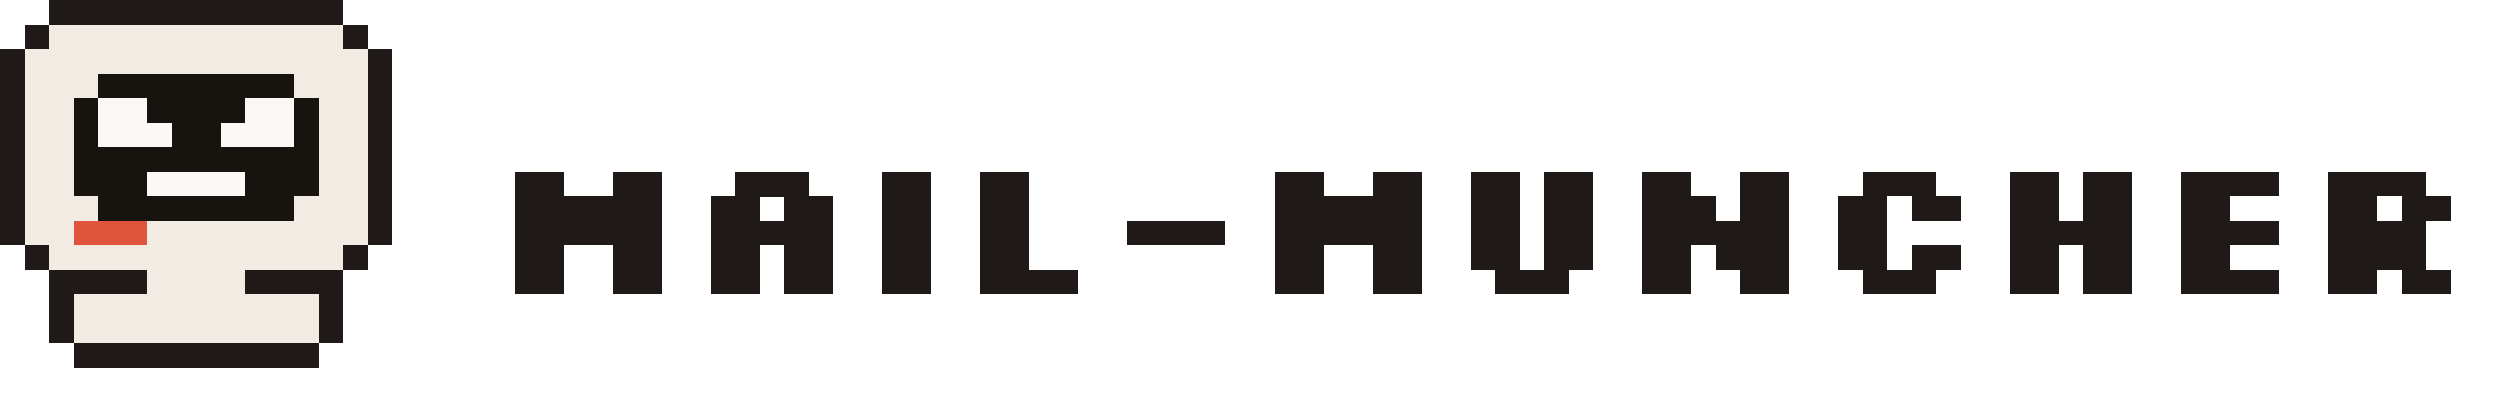
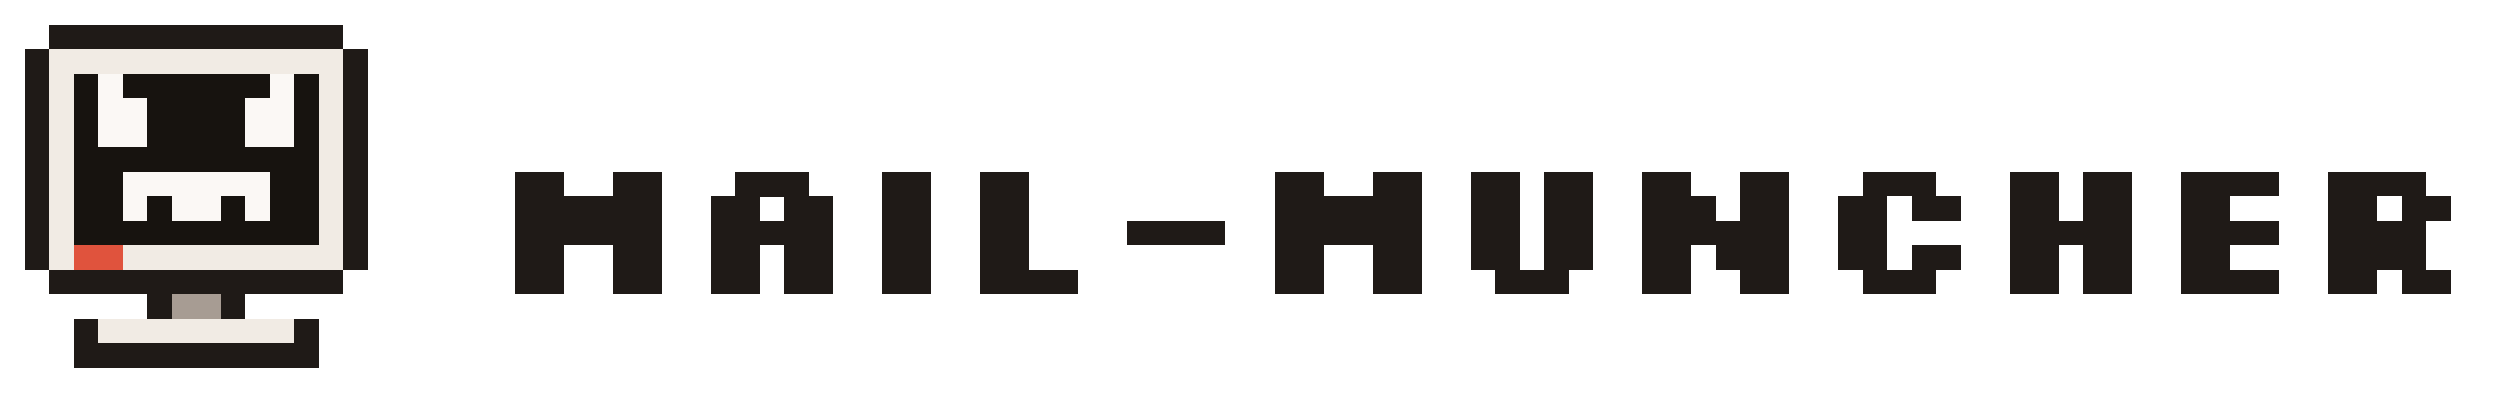
<svg xmlns="http://www.w3.org/2000/svg" viewBox="0 0 102 16" width="102" height="16" role="img" aria-labelledby="t d" shape-rendering="crispEdges">
-   <rect x="2" y="0" width="12" height="1" fill="#1F1A17" />
-   <rect x="1" y="1" width="1" height="1" fill="#1F1A17" />
-   <rect x="2" y="1" width="12" height="1" fill="#F1EBE4" />
-   <rect x="14" y="1" width="1" height="1" fill="#1F1A17" />
-   <rect x="0" y="2" width="1" height="1" fill="#1F1A17" />
-   <rect x="1" y="2" width="14" height="1" fill="#F1EBE4" />
-   <rect x="15" y="2" width="1" height="1" fill="#1F1A17" />
-   <rect x="0" y="3" width="1" height="1" fill="#1F1A17" />
-   <rect x="1" y="3" width="3" height="1" fill="#F1EBE4" />
-   <rect x="4" y="3" width="8" height="1" fill="#17130F" />
-   <rect x="12" y="3" width="3" height="1" fill="#F1EBE4" />
-   <rect x="15" y="3" width="1" height="1" fill="#1F1A17" />
-   <rect x="0" y="4" width="1" height="1" fill="#1F1A17" />
-   <rect x="1" y="4" width="2" height="1" fill="#F1EBE4" />
+   <rect x="2" y="1" width="12" height="1" fill="#1F1A17" />
+   <rect x="1" y="2" width="1" height="1" fill="#1F1A17" />
+   <rect x="2" y="2" width="12" height="1" fill="#F1EBE4" />
+   <rect x="14" y="2" width="1" height="1" fill="#1F1A17" />
+   <rect x="1" y="3" width="1" height="1" fill="#1F1A17" />
+   <rect x="2" y="3" width="1" height="1" fill="#F1EBE4" />
+   <rect x="3" y="3" width="1" height="1" fill="#17130F" />
+   <rect x="4" y="3" width="1" height="1" fill="#FBF8F5" />
+   <rect x="5" y="3" width="6" height="1" fill="#17130F" />
+   <rect x="11" y="3" width="1" height="1" fill="#FBF8F5" />
+   <rect x="12" y="3" width="1" height="1" fill="#17130F" />
+   <rect x="13" y="3" width="1" height="1" fill="#F1EBE4" />
+   <rect x="14" y="3" width="1" height="1" fill="#1F1A17" />
+   <rect x="1" y="4" width="1" height="1" fill="#1F1A17" />
+   <rect x="2" y="4" width="1" height="1" fill="#F1EBE4" />
  <rect x="3" y="4" width="1" height="1" fill="#17130F" />
  <rect x="4" y="4" width="2" height="1" fill="#FBF8F5" />
  <rect x="6" y="4" width="4" height="1" fill="#17130F" />
  <rect x="10" y="4" width="2" height="1" fill="#FBF8F5" />
  <rect x="12" y="4" width="1" height="1" fill="#17130F" />
-   <rect x="13" y="4" width="2" height="1" fill="#F1EBE4" />
-   <rect x="15" y="4" width="1" height="1" fill="#1F1A17" />
-   <rect x="0" y="5" width="1" height="1" fill="#1F1A17" />
-   <rect x="1" y="5" width="2" height="1" fill="#F1EBE4" />
+   <rect x="13" y="4" width="1" height="1" fill="#F1EBE4" />
+   <rect x="14" y="4" width="1" height="1" fill="#1F1A17" />
+   <rect x="1" y="5" width="1" height="1" fill="#1F1A17" />
+   <rect x="2" y="5" width="1" height="1" fill="#F1EBE4" />
  <rect x="3" y="5" width="1" height="1" fill="#17130F" />
-   <rect x="4" y="5" width="3" height="1" fill="#FBF8F5" />
-   <rect x="7" y="5" width="2" height="1" fill="#17130F" />
-   <rect x="9" y="5" width="3" height="1" fill="#FBF8F5" />
+   <rect x="4" y="5" width="2" height="1" fill="#FBF8F5" />
+   <rect x="6" y="5" width="4" height="1" fill="#17130F" />
+   <rect x="10" y="5" width="2" height="1" fill="#FBF8F5" />
  <rect x="12" y="5" width="1" height="1" fill="#17130F" />
-   <rect x="13" y="5" width="2" height="1" fill="#F1EBE4" />
-   <rect x="15" y="5" width="1" height="1" fill="#1F1A17" />
-   <rect x="0" y="6" width="1" height="1" fill="#1F1A17" />
-   <rect x="1" y="6" width="2" height="1" fill="#F1EBE4" />
+   <rect x="13" y="5" width="1" height="1" fill="#F1EBE4" />
+   <rect x="14" y="5" width="1" height="1" fill="#1F1A17" />
+   <rect x="1" y="6" width="1" height="1" fill="#1F1A17" />
+   <rect x="2" y="6" width="1" height="1" fill="#F1EBE4" />
  <rect x="3" y="6" width="10" height="1" fill="#17130F" />
-   <rect x="13" y="6" width="2" height="1" fill="#F1EBE4" />
-   <rect x="15" y="6" width="1" height="1" fill="#1F1A17" />
-   <rect x="0" y="7" width="1" height="1" fill="#1F1A17" />
-   <rect x="1" y="7" width="2" height="1" fill="#F1EBE4" />
-   <rect x="3" y="7" width="3" height="1" fill="#17130F" />
-   <rect x="6" y="7" width="4" height="1" fill="#FBF8F5" />
-   <rect x="10" y="7" width="3" height="1" fill="#17130F" />
-   <rect x="13" y="7" width="2" height="1" fill="#F1EBE4" />
-   <rect x="15" y="7" width="1" height="1" fill="#1F1A17" />
-   <rect x="0" y="8" width="1" height="1" fill="#1F1A17" />
-   <rect x="1" y="8" width="3" height="1" fill="#F1EBE4" />
-   <rect x="4" y="8" width="8" height="1" fill="#17130F" />
-   <rect x="12" y="8" width="3" height="1" fill="#F1EBE4" />
-   <rect x="15" y="8" width="1" height="1" fill="#1F1A17" />
-   <rect x="0" y="9" width="1" height="1" fill="#1F1A17" />
-   <rect x="1" y="9" width="2" height="1" fill="#F1EBE4" />
-   <rect x="3" y="9" width="3" height="1" fill="#E0533D" />
-   <rect x="6" y="9" width="9" height="1" fill="#F1EBE4" />
-   <rect x="15" y="9" width="1" height="1" fill="#1F1A17" />
+   <rect x="13" y="6" width="1" height="1" fill="#F1EBE4" />
+   <rect x="14" y="6" width="1" height="1" fill="#1F1A17" />
+   <rect x="1" y="7" width="1" height="1" fill="#1F1A17" />
+   <rect x="2" y="7" width="1" height="1" fill="#F1EBE4" />
+   <rect x="3" y="7" width="2" height="1" fill="#17130F" />
+   <rect x="5" y="7" width="6" height="1" fill="#FBF8F5" />
+   <rect x="11" y="7" width="2" height="1" fill="#17130F" />
+   <rect x="13" y="7" width="1" height="1" fill="#F1EBE4" />
+   <rect x="14" y="7" width="1" height="1" fill="#1F1A17" />
+   <rect x="1" y="8" width="1" height="1" fill="#1F1A17" />
+   <rect x="2" y="8" width="1" height="1" fill="#F1EBE4" />
+   <rect x="3" y="8" width="2" height="1" fill="#17130F" />
+   <rect x="5" y="8" width="1" height="1" fill="#FBF8F5" />
+   <rect x="6" y="8" width="1" height="1" fill="#17130F" />
+   <rect x="7" y="8" width="2" height="1" fill="#FBF8F5" />
+   <rect x="9" y="8" width="1" height="1" fill="#17130F" />
+   <rect x="10" y="8" width="1" height="1" fill="#FBF8F5" />
+   <rect x="11" y="8" width="2" height="1" fill="#17130F" />
+   <rect x="13" y="8" width="1" height="1" fill="#F1EBE4" />
+   <rect x="14" y="8" width="1" height="1" fill="#1F1A17" />
+   <rect x="1" y="9" width="1" height="1" fill="#1F1A17" />
+   <rect x="2" y="9" width="1" height="1" fill="#F1EBE4" />
+   <rect x="3" y="9" width="10" height="1" fill="#17130F" />
+   <rect x="13" y="9" width="1" height="1" fill="#F1EBE4" />
+   <rect x="14" y="9" width="1" height="1" fill="#1F1A17" />
  <rect x="1" y="10" width="1" height="1" fill="#1F1A17" />
-   <rect x="2" y="10" width="12" height="1" fill="#F1EBE4" />
+   <rect x="2" y="10" width="1" height="1" fill="#F1EBE4" />
+   <rect x="3" y="10" width="2" height="1" fill="#E0533D" />
+   <rect x="5" y="10" width="9" height="1" fill="#F1EBE4" />
  <rect x="14" y="10" width="1" height="1" fill="#1F1A17" />
-   <rect x="2" y="11" width="4" height="1" fill="#1F1A17" />
-   <rect x="6" y="11" width="4" height="1" fill="#F1EBE4" />
-   <rect x="10" y="11" width="4" height="1" fill="#1F1A17" />
-   <rect x="2" y="12" width="1" height="1" fill="#1F1A17" />
-   <rect x="3" y="12" width="10" height="1" fill="#F1EBE4" />
-   <rect x="13" y="12" width="1" height="1" fill="#1F1A17" />
-   <rect x="2" y="13" width="1" height="1" fill="#1F1A17" />
-   <rect x="3" y="13" width="10" height="1" fill="#F1EBE4" />
-   <rect x="13" y="13" width="1" height="1" fill="#1F1A17" />
+   <rect x="2" y="11" width="12" height="1" fill="#1F1A17" />
+   <rect x="6" y="12" width="1" height="1" fill="#1F1A17" />
+   <rect x="7" y="12" width="2" height="1" fill="#A79C93" />
+   <rect x="9" y="12" width="1" height="1" fill="#1F1A17" />
+   <rect x="3" y="13" width="1" height="1" fill="#1F1A17" />
+   <rect x="4" y="13" width="8" height="1" fill="#F1EBE4" />
+   <rect x="12" y="13" width="1" height="1" fill="#1F1A17" />
  <rect x="3" y="14" width="10" height="1" fill="#1F1A17" />
  <path d="M125 0V625H375V500H625V625H875V0H625V250H375V0Z" fill="#1F1A17" transform="translate(20 12) scale(0.008 -0.008)" />
  <path d="M125 0V500H250V625H625V500H750V0H500V250H375V0ZM375 375H500V495H375Z" fill="#1F1A17" transform="translate(28 12) scale(0.008 -0.008)" />
  <path d="M125 0V625H375V0Z" fill="#1F1A17" transform="translate(35 12) scale(0.008 -0.008)" />
  <path d="M125 0V625H375V125H625V0Z" fill="#1F1A17" transform="translate(39 12) scale(0.008 -0.008)" />
  <path d="M125 250V375H625V250Z" fill="#1F1A17" transform="translate(45 12) scale(0.008 -0.008)" />
  <path d="M125 0V625H375V500H625V625H875V0H625V250H375V0Z" fill="#1F1A17" transform="translate(51 12) scale(0.008 -0.008)" />
  <path d="M250 0V125H125V625H375V125H500V625H750V125H625V0Z" fill="#1F1A17" transform="translate(59 12) scale(0.008 -0.008)" />
  <path d="M125 0V625H375V500H500V375H625V625H875V0H625V125H500V250H375V0Z" fill="#1F1A17" transform="translate(66 12) scale(0.008 -0.008)" />
  <path d="M250 0V125H125V500H250V625H625V500H750V375H500V500H375V125H500V250H750V125H625V0Z" fill="#1F1A17" transform="translate(74 12) scale(0.008 -0.008)" />
  <path d="M125 0V625H375V375H500V625H750V0H500V250H375V0Z" fill="#1F1A17" transform="translate(81 12) scale(0.008 -0.008)" />
  <path d="M125 0V625H625V500H375V375H625V250H375V125H625V0Z" fill="#1F1A17" transform="translate(88 12) scale(0.008 -0.008)" />
  <path d="M125 0V625H625V500H750V375H625V125H750V0H500V125H375V0ZM375 375H500V500H375Z" fill="#1F1A17" transform="translate(94 12) scale(0.008 -0.008)" />
</svg>
